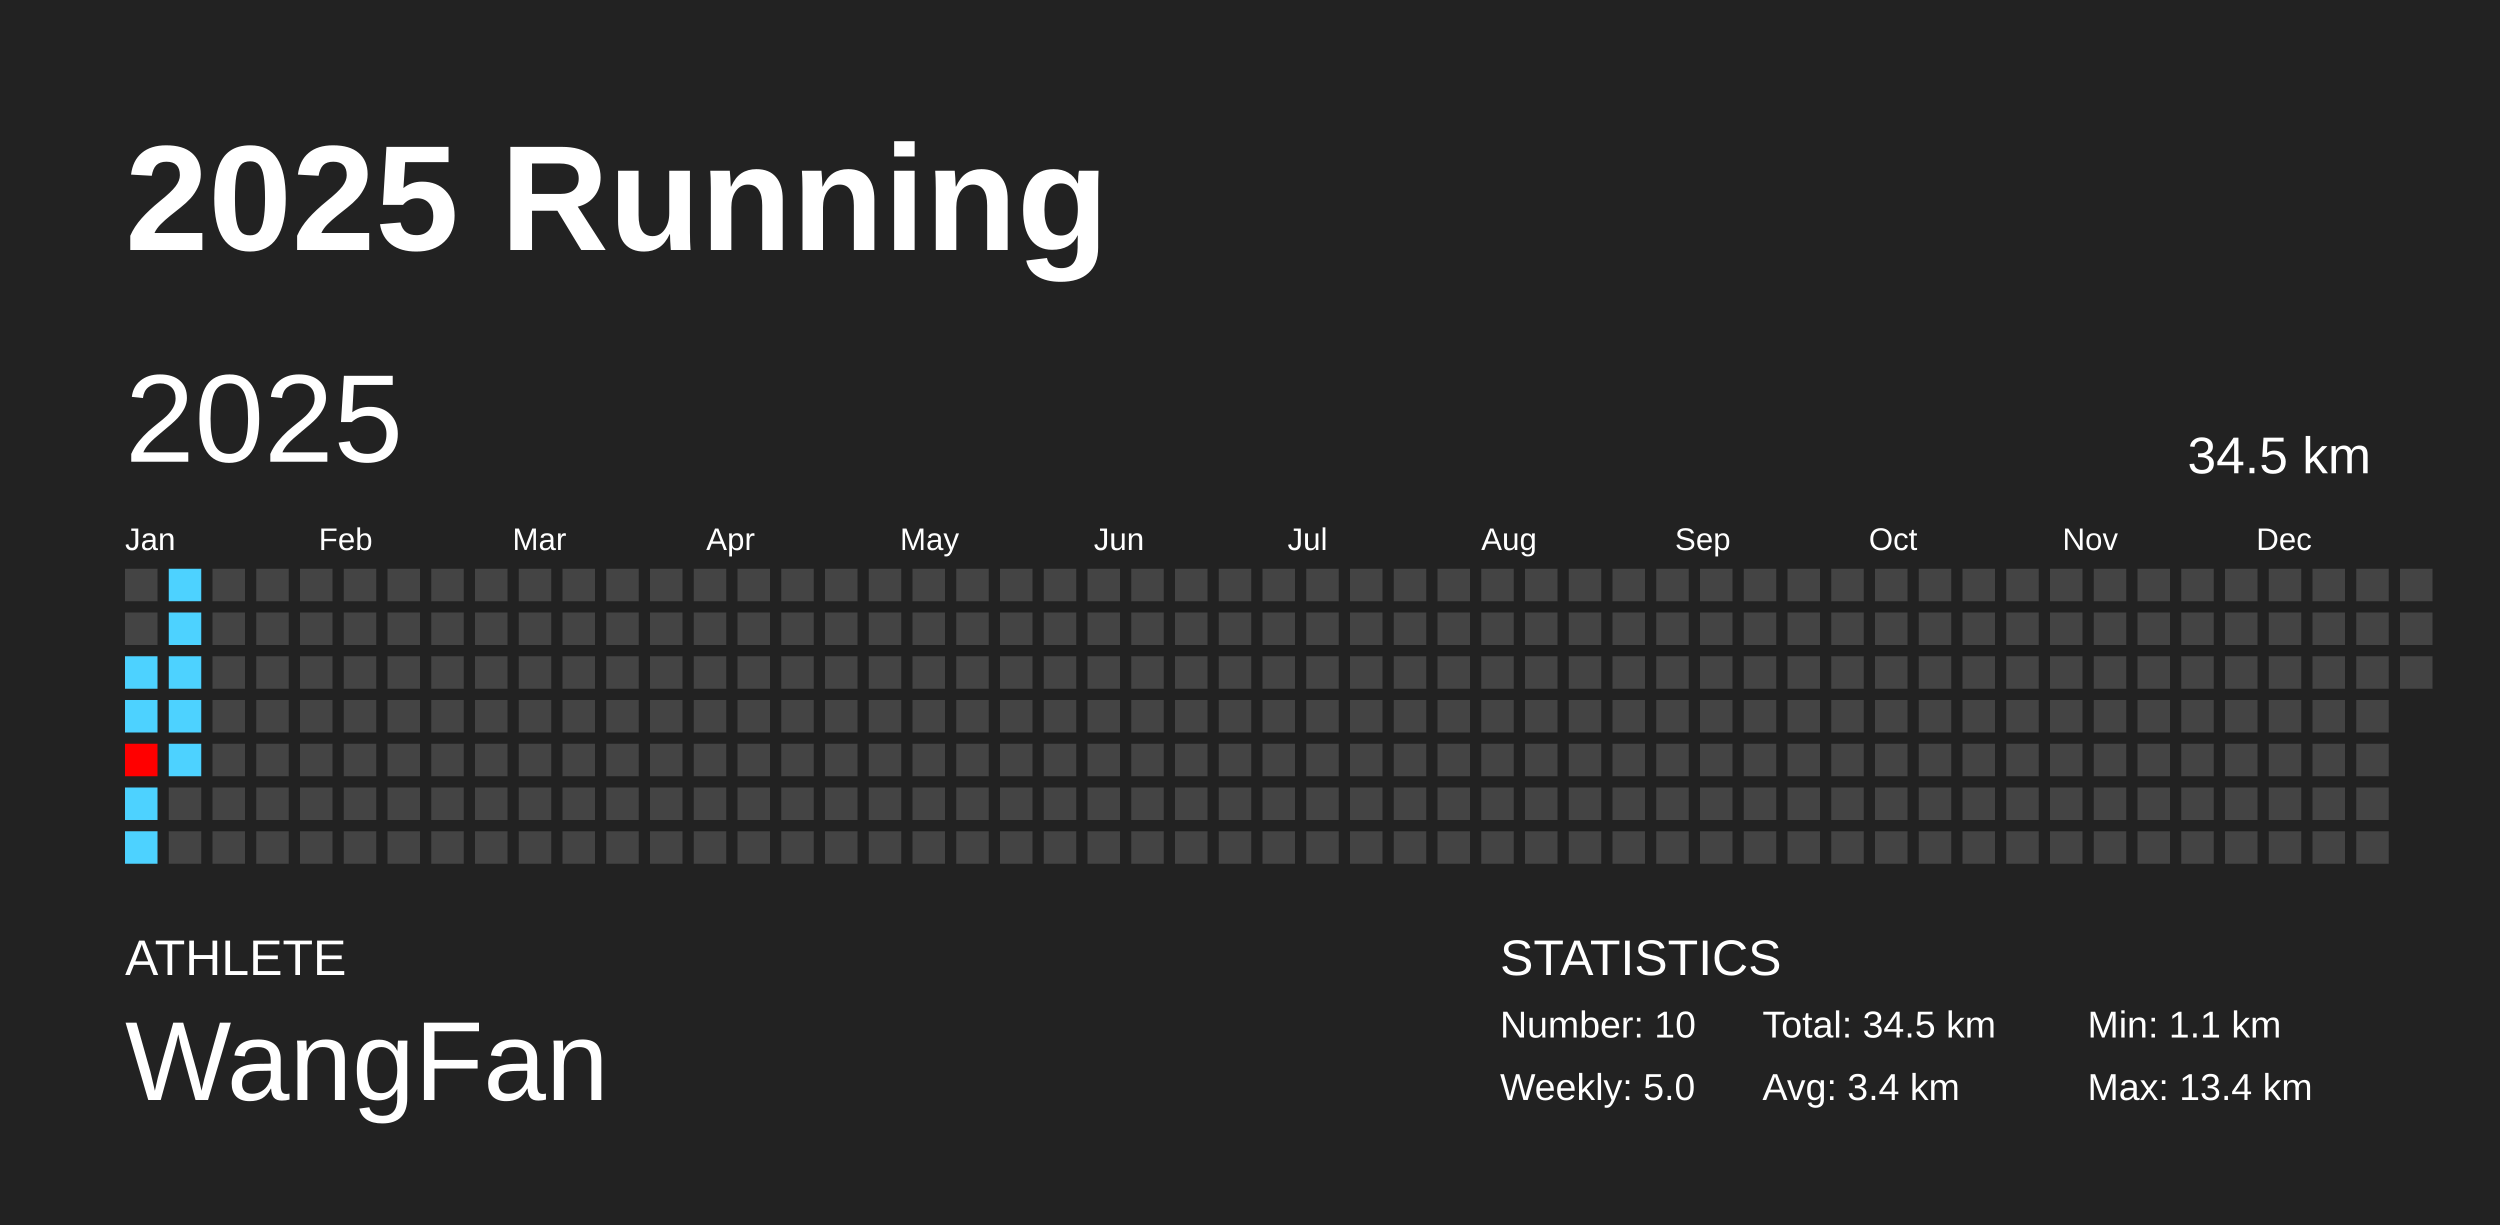
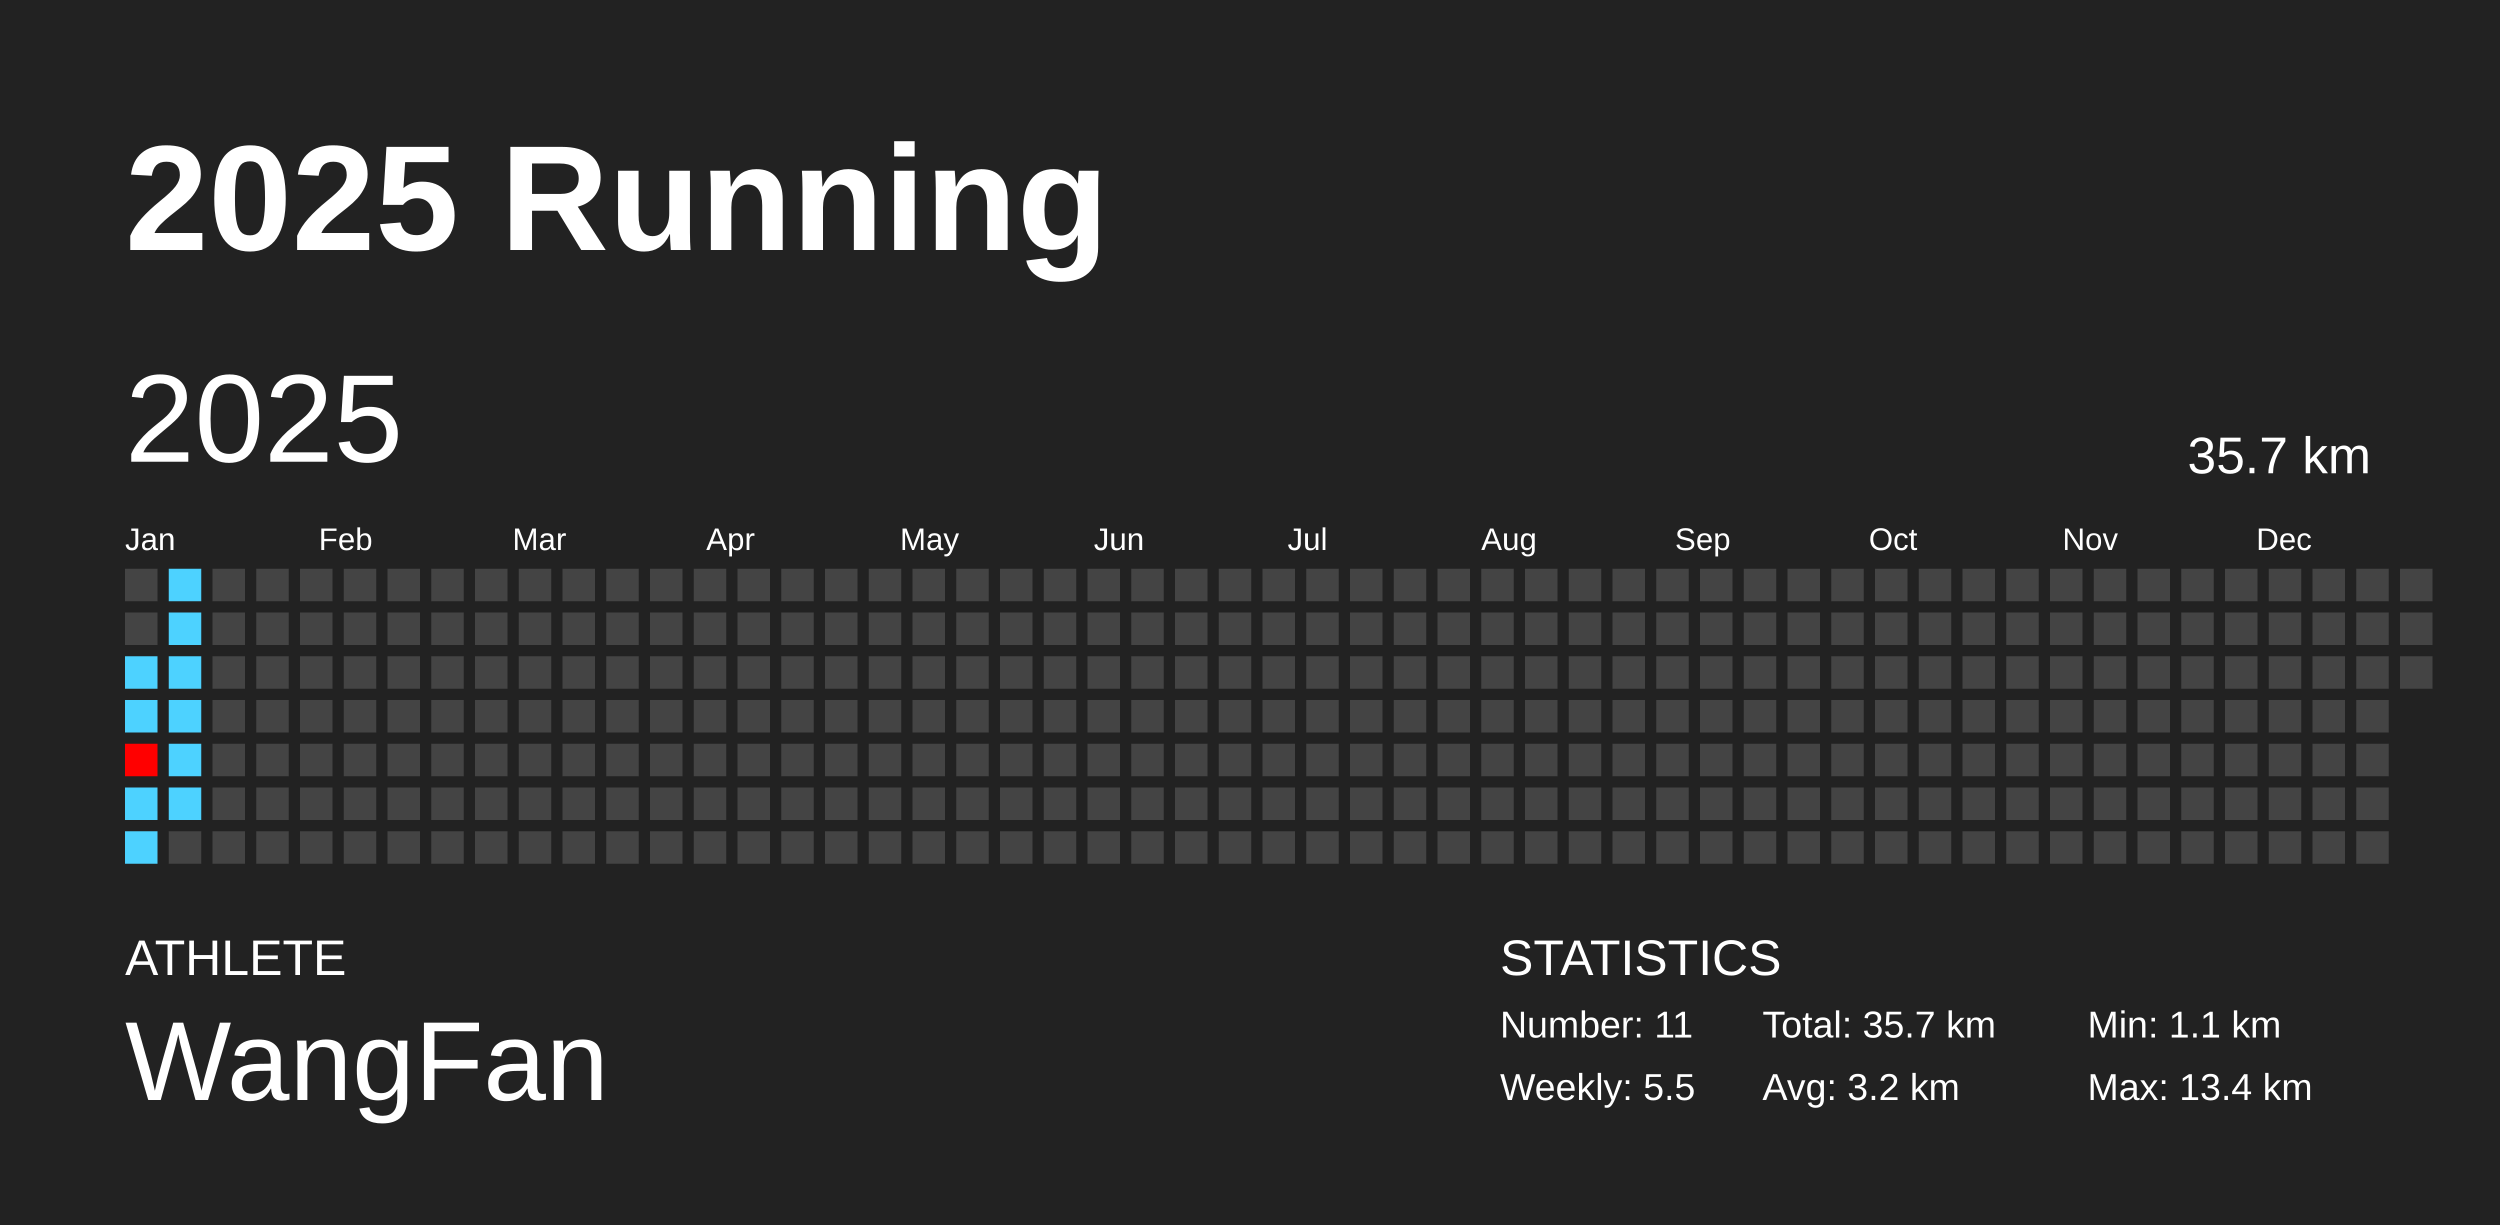
<svg xmlns="http://www.w3.org/2000/svg" baseProfile="full" height="98mm" version="1.1" viewBox="0,0,200,98" width="200mm">
  <defs />
  <rect fill="#222222" height="98" width="200" x="0" y="0" />
  <text fill="#FFFFFF" style="font-size:12px; font-family:Arial; font-weight:bold;" x="10" y="20">2025 Running</text>
  <text fill="#FFFFFF" style="font-size:4px; font-family:Arial" x="10" y="78">ATHLETE</text>
  <text fill="#FFFFFF" style="font-size:9px; font-family:Arial" x="10" y="88">WangFan</text>
  <text fill="#FFFFFF" style="font-size:4px; font-family:Arial" x="120" y="78">STATISTICS</text>
-   <text fill="#FFFFFF" style="font-size:3px; font-family:Arial" x="120" y="83">Number: 10</text>
-   <text fill="#FFFFFF" style="font-size:3px; font-family:Arial" x="120" y="88">Weekly: 5.0</text>
-   <text fill="#FFFFFF" style="font-size:3px; font-family:Arial" x="141" y="83">Total: 34.5 km</text>
-   <text fill="#FFFFFF" style="font-size:3px; font-family:Arial" x="141" y="88">Avg: 3.4 km</text>
+   <text fill="#FFFFFF" style="font-size:3px; font-family:Arial" x="120" y="83">Number: 11</text>
+   <text fill="#FFFFFF" style="font-size:3px; font-family:Arial" x="120" y="88">Weekly: 5.5</text>
+   <text fill="#FFFFFF" style="font-size:3px; font-family:Arial" x="141" y="83">Total: 35.7 km</text>
+   <text fill="#FFFFFF" style="font-size:3px; font-family:Arial" x="141" y="88">Avg: 3.2 km</text>
  <text fill="#FFFFFF" style="font-size:3px; font-family:Arial" x="167" y="83">Min: 1.1 km</text>
  <text fill="#FFFFFF" style="font-size:3px; font-family:Arial" x="167" y="88">Max: 13.4 km</text>
  <text dominant-baseline="hanging" fill="#FFFFFF" style="font-size:10.0px; font-family:Arial;" x="10" y="30">2025</text>
-   <text dominant-baseline="hanging" fill="#FFFFFF" style="font-size:4.125px; font-family:Arial;" x="175" y="35">34.5 km</text>
+   <text dominant-baseline="hanging" fill="#FFFFFF" style="font-size:4.125px; font-family:Arial;" x="175" y="35">35.7 km</text>
  <text fill="#FFFFFF" style="font-size:2.5px; font-family:Arial" x="10.0" y="44">Jan</text>
  <text fill="#FFFFFF" style="font-size:2.5px; font-family:Arial" x="25.5" y="44">Feb</text>
  <text fill="#FFFFFF" style="font-size:2.5px; font-family:Arial" x="41.0" y="44">Mar</text>
  <text fill="#FFFFFF" style="font-size:2.5px; font-family:Arial" x="56.5" y="44">Apr</text>
  <text fill="#FFFFFF" style="font-size:2.5px; font-family:Arial" x="72.0" y="44">May</text>
  <text fill="#FFFFFF" style="font-size:2.5px; font-family:Arial" x="87.5" y="44">Jun</text>
  <text fill="#FFFFFF" style="font-size:2.5px; font-family:Arial" x="103.0" y="44">Jul</text>
  <text fill="#FFFFFF" style="font-size:2.5px; font-family:Arial" x="118.5" y="44">Aug</text>
  <text fill="#FFFFFF" style="font-size:2.5px; font-family:Arial" x="134.0" y="44">Sep</text>
  <text fill="#FFFFFF" style="font-size:2.5px; font-family:Arial" x="149.5" y="44">Oct</text>
  <text fill="#FFFFFF" style="font-size:2.5px; font-family:Arial" x="165.0" y="44">Nov</text>
  <text fill="#FFFFFF" style="font-size:2.5px; font-family:Arial" x="180.5" y="44">Dec</text>
  <rect fill="#444444" height="2.6" width="2.6" x="10.0" y="45.5" />
  <rect fill="#444444" height="2.6" width="2.6" x="10.0" y="49.0" />
  <rect fill="#4dd2ff" height="2.6" width="2.6" x="10.0" y="52.5" />
  <rect fill="#4dd2ff" height="2.6" width="2.6" x="10.0" y="56.0" />
  <rect fill="#ff0000" height="2.6" width="2.6" x="10.0" y="59.5" />
  <rect fill="#4dd2ff" height="2.6" width="2.6" x="10.0" y="63.0" />
  <rect fill="#4dd2ff" height="2.6" width="2.6" x="10.0" y="66.5" />
  <rect fill="#4dd2ff" height="2.6" width="2.6" x="13.5" y="45.5" />
  <rect fill="#4dd2ff" height="2.6" width="2.6" x="13.5" y="49.0" />
  <rect fill="#4dd2ff" height="2.6" width="2.6" x="13.5" y="52.5" />
  <rect fill="#4dd2ff" height="2.6" width="2.6" x="13.5" y="56.0" />
  <rect fill="#4dd2ff" height="2.6" width="2.6" x="13.5" y="59.5" />
-   <rect fill="#444444" height="2.6" width="2.6" x="13.5" y="63.0" />
+   <rect fill="#4dd2ff" height="2.6" width="2.6" x="13.5" y="63.0" />
  <rect fill="#444444" height="2.6" width="2.6" x="13.5" y="66.5" />
  <rect fill="#444444" height="2.6" width="2.6" x="17.0" y="45.5" />
  <rect fill="#444444" height="2.6" width="2.6" x="17.0" y="49.0" />
  <rect fill="#444444" height="2.6" width="2.6" x="17.0" y="52.5" />
  <rect fill="#444444" height="2.6" width="2.6" x="17.0" y="56.0" />
  <rect fill="#444444" height="2.6" width="2.6" x="17.0" y="59.5" />
  <rect fill="#444444" height="2.6" width="2.6" x="17.0" y="63.0" />
  <rect fill="#444444" height="2.6" width="2.6" x="17.0" y="66.5" />
  <rect fill="#444444" height="2.6" width="2.6" x="20.5" y="45.5" />
  <rect fill="#444444" height="2.6" width="2.6" x="20.5" y="49.0" />
  <rect fill="#444444" height="2.6" width="2.6" x="20.5" y="52.5" />
  <rect fill="#444444" height="2.6" width="2.6" x="20.5" y="56.0" />
  <rect fill="#444444" height="2.6" width="2.6" x="20.5" y="59.5" />
  <rect fill="#444444" height="2.6" width="2.6" x="20.5" y="63.0" />
  <rect fill="#444444" height="2.6" width="2.6" x="20.5" y="66.5" />
  <rect fill="#444444" height="2.6" width="2.6" x="24.0" y="45.5" />
  <rect fill="#444444" height="2.6" width="2.6" x="24.0" y="49.0" />
  <rect fill="#444444" height="2.6" width="2.6" x="24.0" y="52.5" />
  <rect fill="#444444" height="2.6" width="2.6" x="24.0" y="56.0" />
  <rect fill="#444444" height="2.6" width="2.6" x="24.0" y="59.5" />
  <rect fill="#444444" height="2.6" width="2.6" x="24.0" y="63.0" />
  <rect fill="#444444" height="2.6" width="2.6" x="24.0" y="66.5" />
  <rect fill="#444444" height="2.6" width="2.6" x="27.5" y="45.5" />
  <rect fill="#444444" height="2.6" width="2.6" x="27.5" y="49.0" />
  <rect fill="#444444" height="2.6" width="2.6" x="27.5" y="52.5" />
  <rect fill="#444444" height="2.6" width="2.6" x="27.5" y="56.0" />
  <rect fill="#444444" height="2.6" width="2.6" x="27.5" y="59.5" />
  <rect fill="#444444" height="2.6" width="2.6" x="27.5" y="63.0" />
  <rect fill="#444444" height="2.6" width="2.6" x="27.5" y="66.5" />
  <rect fill="#444444" height="2.6" width="2.6" x="31.0" y="45.5" />
  <rect fill="#444444" height="2.6" width="2.6" x="31.0" y="49.0" />
  <rect fill="#444444" height="2.6" width="2.6" x="31.0" y="52.5" />
  <rect fill="#444444" height="2.6" width="2.6" x="31.0" y="56.0" />
  <rect fill="#444444" height="2.6" width="2.6" x="31.0" y="59.5" />
  <rect fill="#444444" height="2.6" width="2.6" x="31.0" y="63.0" />
  <rect fill="#444444" height="2.6" width="2.6" x="31.0" y="66.5" />
  <rect fill="#444444" height="2.6" width="2.6" x="34.5" y="45.5" />
  <rect fill="#444444" height="2.6" width="2.6" x="34.5" y="49.0" />
  <rect fill="#444444" height="2.6" width="2.6" x="34.5" y="52.5" />
  <rect fill="#444444" height="2.6" width="2.6" x="34.5" y="56.0" />
  <rect fill="#444444" height="2.6" width="2.6" x="34.5" y="59.5" />
  <rect fill="#444444" height="2.6" width="2.6" x="34.5" y="63.0" />
  <rect fill="#444444" height="2.6" width="2.6" x="34.5" y="66.5" />
  <rect fill="#444444" height="2.6" width="2.6" x="38.0" y="45.5" />
  <rect fill="#444444" height="2.6" width="2.6" x="38.0" y="49.0" />
  <rect fill="#444444" height="2.6" width="2.6" x="38.0" y="52.5" />
  <rect fill="#444444" height="2.6" width="2.6" x="38.0" y="56.0" />
  <rect fill="#444444" height="2.6" width="2.6" x="38.0" y="59.5" />
  <rect fill="#444444" height="2.6" width="2.6" x="38.0" y="63.0" />
  <rect fill="#444444" height="2.6" width="2.6" x="38.0" y="66.5" />
  <rect fill="#444444" height="2.6" width="2.6" x="41.5" y="45.5" />
  <rect fill="#444444" height="2.6" width="2.6" x="41.5" y="49.0" />
  <rect fill="#444444" height="2.6" width="2.6" x="41.5" y="52.5" />
  <rect fill="#444444" height="2.6" width="2.6" x="41.5" y="56.0" />
  <rect fill="#444444" height="2.6" width="2.6" x="41.5" y="59.5" />
  <rect fill="#444444" height="2.6" width="2.6" x="41.5" y="63.0" />
  <rect fill="#444444" height="2.6" width="2.6" x="41.5" y="66.5" />
  <rect fill="#444444" height="2.6" width="2.6" x="45.0" y="45.5" />
  <rect fill="#444444" height="2.6" width="2.6" x="45.0" y="49.0" />
  <rect fill="#444444" height="2.6" width="2.6" x="45.0" y="52.5" />
  <rect fill="#444444" height="2.6" width="2.6" x="45.0" y="56.0" />
  <rect fill="#444444" height="2.6" width="2.6" x="45.0" y="59.5" />
  <rect fill="#444444" height="2.6" width="2.6" x="45.0" y="63.0" />
  <rect fill="#444444" height="2.6" width="2.6" x="45.0" y="66.5" />
  <rect fill="#444444" height="2.6" width="2.6" x="48.5" y="45.5" />
  <rect fill="#444444" height="2.6" width="2.6" x="48.5" y="49.0" />
  <rect fill="#444444" height="2.6" width="2.6" x="48.5" y="52.5" />
  <rect fill="#444444" height="2.6" width="2.6" x="48.5" y="56.0" />
  <rect fill="#444444" height="2.6" width="2.6" x="48.5" y="59.5" />
  <rect fill="#444444" height="2.6" width="2.6" x="48.5" y="63.0" />
  <rect fill="#444444" height="2.6" width="2.6" x="48.5" y="66.5" />
  <rect fill="#444444" height="2.6" width="2.6" x="52.0" y="45.5" />
  <rect fill="#444444" height="2.6" width="2.6" x="52.0" y="49.0" />
  <rect fill="#444444" height="2.6" width="2.6" x="52.0" y="52.5" />
  <rect fill="#444444" height="2.6" width="2.6" x="52.0" y="56.0" />
  <rect fill="#444444" height="2.6" width="2.6" x="52.0" y="59.5" />
  <rect fill="#444444" height="2.6" width="2.6" x="52.0" y="63.0" />
  <rect fill="#444444" height="2.6" width="2.6" x="52.0" y="66.5" />
  <rect fill="#444444" height="2.6" width="2.6" x="55.5" y="45.5" />
  <rect fill="#444444" height="2.6" width="2.6" x="55.5" y="49.0" />
  <rect fill="#444444" height="2.6" width="2.6" x="55.5" y="52.5" />
  <rect fill="#444444" height="2.6" width="2.6" x="55.5" y="56.0" />
  <rect fill="#444444" height="2.6" width="2.6" x="55.5" y="59.5" />
  <rect fill="#444444" height="2.6" width="2.6" x="55.5" y="63.0" />
  <rect fill="#444444" height="2.6" width="2.6" x="55.5" y="66.5" />
  <rect fill="#444444" height="2.6" width="2.6" x="59.0" y="45.5" />
  <rect fill="#444444" height="2.6" width="2.6" x="59.0" y="49.0" />
  <rect fill="#444444" height="2.6" width="2.6" x="59.0" y="52.5" />
  <rect fill="#444444" height="2.6" width="2.6" x="59.0" y="56.0" />
  <rect fill="#444444" height="2.6" width="2.6" x="59.0" y="59.5" />
  <rect fill="#444444" height="2.6" width="2.6" x="59.0" y="63.0" />
  <rect fill="#444444" height="2.6" width="2.6" x="59.0" y="66.5" />
  <rect fill="#444444" height="2.6" width="2.6" x="62.5" y="45.5" />
  <rect fill="#444444" height="2.6" width="2.6" x="62.5" y="49.0" />
  <rect fill="#444444" height="2.6" width="2.6" x="62.5" y="52.5" />
  <rect fill="#444444" height="2.6" width="2.6" x="62.5" y="56.0" />
  <rect fill="#444444" height="2.6" width="2.6" x="62.5" y="59.5" />
  <rect fill="#444444" height="2.6" width="2.6" x="62.5" y="63.0" />
  <rect fill="#444444" height="2.6" width="2.6" x="62.5" y="66.5" />
  <rect fill="#444444" height="2.6" width="2.6" x="66.0" y="45.5" />
  <rect fill="#444444" height="2.6" width="2.6" x="66.0" y="49.0" />
  <rect fill="#444444" height="2.6" width="2.6" x="66.0" y="52.5" />
  <rect fill="#444444" height="2.6" width="2.6" x="66.0" y="56.0" />
  <rect fill="#444444" height="2.6" width="2.6" x="66.0" y="59.5" />
  <rect fill="#444444" height="2.6" width="2.6" x="66.0" y="63.0" />
  <rect fill="#444444" height="2.6" width="2.6" x="66.0" y="66.5" />
  <rect fill="#444444" height="2.6" width="2.6" x="69.5" y="45.5" />
  <rect fill="#444444" height="2.6" width="2.6" x="69.5" y="49.0" />
  <rect fill="#444444" height="2.6" width="2.6" x="69.5" y="52.5" />
  <rect fill="#444444" height="2.6" width="2.6" x="69.5" y="56.0" />
  <rect fill="#444444" height="2.6" width="2.6" x="69.5" y="59.5" />
  <rect fill="#444444" height="2.6" width="2.6" x="69.5" y="63.0" />
  <rect fill="#444444" height="2.6" width="2.6" x="69.5" y="66.5" />
  <rect fill="#444444" height="2.6" width="2.6" x="73.0" y="45.5" />
  <rect fill="#444444" height="2.6" width="2.6" x="73.0" y="49.0" />
  <rect fill="#444444" height="2.6" width="2.6" x="73.0" y="52.5" />
  <rect fill="#444444" height="2.6" width="2.6" x="73.0" y="56.0" />
  <rect fill="#444444" height="2.6" width="2.6" x="73.0" y="59.5" />
  <rect fill="#444444" height="2.6" width="2.6" x="73.0" y="63.0" />
  <rect fill="#444444" height="2.6" width="2.6" x="73.0" y="66.5" />
  <rect fill="#444444" height="2.6" width="2.6" x="76.5" y="45.5" />
  <rect fill="#444444" height="2.6" width="2.6" x="76.5" y="49.0" />
  <rect fill="#444444" height="2.6" width="2.6" x="76.5" y="52.5" />
  <rect fill="#444444" height="2.6" width="2.6" x="76.5" y="56.0" />
  <rect fill="#444444" height="2.6" width="2.6" x="76.5" y="59.5" />
  <rect fill="#444444" height="2.6" width="2.6" x="76.5" y="63.0" />
  <rect fill="#444444" height="2.6" width="2.6" x="76.5" y="66.5" />
  <rect fill="#444444" height="2.6" width="2.6" x="80.0" y="45.5" />
  <rect fill="#444444" height="2.6" width="2.6" x="80.0" y="49.0" />
  <rect fill="#444444" height="2.6" width="2.6" x="80.0" y="52.5" />
  <rect fill="#444444" height="2.6" width="2.6" x="80.0" y="56.0" />
  <rect fill="#444444" height="2.6" width="2.6" x="80.0" y="59.5" />
  <rect fill="#444444" height="2.6" width="2.6" x="80.0" y="63.0" />
  <rect fill="#444444" height="2.6" width="2.6" x="80.0" y="66.5" />
  <rect fill="#444444" height="2.6" width="2.6" x="83.5" y="45.5" />
  <rect fill="#444444" height="2.6" width="2.6" x="83.5" y="49.0" />
  <rect fill="#444444" height="2.6" width="2.6" x="83.5" y="52.5" />
  <rect fill="#444444" height="2.6" width="2.6" x="83.5" y="56.0" />
  <rect fill="#444444" height="2.6" width="2.6" x="83.5" y="59.5" />
  <rect fill="#444444" height="2.6" width="2.6" x="83.5" y="63.0" />
  <rect fill="#444444" height="2.6" width="2.6" x="83.5" y="66.5" />
  <rect fill="#444444" height="2.6" width="2.6" x="87.0" y="45.5" />
  <rect fill="#444444" height="2.6" width="2.6" x="87.0" y="49.0" />
  <rect fill="#444444" height="2.6" width="2.6" x="87.0" y="52.5" />
  <rect fill="#444444" height="2.6" width="2.6" x="87.0" y="56.0" />
  <rect fill="#444444" height="2.6" width="2.6" x="87.0" y="59.5" />
  <rect fill="#444444" height="2.6" width="2.6" x="87.0" y="63.0" />
  <rect fill="#444444" height="2.6" width="2.6" x="87.0" y="66.5" />
  <rect fill="#444444" height="2.6" width="2.6" x="90.5" y="45.5" />
  <rect fill="#444444" height="2.6" width="2.6" x="90.5" y="49.0" />
  <rect fill="#444444" height="2.6" width="2.6" x="90.5" y="52.5" />
  <rect fill="#444444" height="2.6" width="2.6" x="90.5" y="56.0" />
  <rect fill="#444444" height="2.6" width="2.6" x="90.5" y="59.5" />
  <rect fill="#444444" height="2.6" width="2.6" x="90.5" y="63.0" />
  <rect fill="#444444" height="2.6" width="2.6" x="90.5" y="66.5" />
  <rect fill="#444444" height="2.6" width="2.6" x="94.0" y="45.5" />
  <rect fill="#444444" height="2.6" width="2.6" x="94.0" y="49.0" />
  <rect fill="#444444" height="2.6" width="2.6" x="94.0" y="52.5" />
  <rect fill="#444444" height="2.6" width="2.6" x="94.0" y="56.0" />
  <rect fill="#444444" height="2.6" width="2.6" x="94.0" y="59.5" />
  <rect fill="#444444" height="2.6" width="2.6" x="94.0" y="63.0" />
  <rect fill="#444444" height="2.6" width="2.6" x="94.0" y="66.5" />
  <rect fill="#444444" height="2.6" width="2.6" x="97.5" y="45.5" />
  <rect fill="#444444" height="2.6" width="2.6" x="97.5" y="49.0" />
  <rect fill="#444444" height="2.6" width="2.6" x="97.5" y="52.5" />
  <rect fill="#444444" height="2.6" width="2.6" x="97.5" y="56.0" />
  <rect fill="#444444" height="2.6" width="2.6" x="97.5" y="59.5" />
  <rect fill="#444444" height="2.6" width="2.6" x="97.5" y="63.0" />
  <rect fill="#444444" height="2.6" width="2.6" x="97.5" y="66.5" />
  <rect fill="#444444" height="2.6" width="2.6" x="101.0" y="45.5" />
  <rect fill="#444444" height="2.6" width="2.6" x="101.0" y="49.0" />
  <rect fill="#444444" height="2.6" width="2.6" x="101.0" y="52.5" />
  <rect fill="#444444" height="2.6" width="2.6" x="101.0" y="56.0" />
  <rect fill="#444444" height="2.6" width="2.6" x="101.0" y="59.5" />
  <rect fill="#444444" height="2.6" width="2.6" x="101.0" y="63.0" />
  <rect fill="#444444" height="2.6" width="2.6" x="101.0" y="66.5" />
  <rect fill="#444444" height="2.6" width="2.6" x="104.5" y="45.5" />
  <rect fill="#444444" height="2.6" width="2.6" x="104.5" y="49.0" />
  <rect fill="#444444" height="2.6" width="2.6" x="104.5" y="52.5" />
  <rect fill="#444444" height="2.6" width="2.6" x="104.5" y="56.0" />
  <rect fill="#444444" height="2.6" width="2.6" x="104.5" y="59.5" />
  <rect fill="#444444" height="2.6" width="2.6" x="104.5" y="63.0" />
  <rect fill="#444444" height="2.6" width="2.6" x="104.5" y="66.5" />
  <rect fill="#444444" height="2.6" width="2.6" x="108.0" y="45.5" />
  <rect fill="#444444" height="2.6" width="2.6" x="108.0" y="49.0" />
  <rect fill="#444444" height="2.6" width="2.6" x="108.0" y="52.5" />
  <rect fill="#444444" height="2.6" width="2.6" x="108.0" y="56.0" />
  <rect fill="#444444" height="2.6" width="2.6" x="108.0" y="59.5" />
  <rect fill="#444444" height="2.6" width="2.6" x="108.0" y="63.0" />
  <rect fill="#444444" height="2.6" width="2.6" x="108.0" y="66.5" />
  <rect fill="#444444" height="2.6" width="2.6" x="111.5" y="45.5" />
  <rect fill="#444444" height="2.6" width="2.6" x="111.5" y="49.0" />
  <rect fill="#444444" height="2.6" width="2.6" x="111.5" y="52.5" />
  <rect fill="#444444" height="2.6" width="2.6" x="111.5" y="56.0" />
  <rect fill="#444444" height="2.6" width="2.6" x="111.5" y="59.5" />
  <rect fill="#444444" height="2.6" width="2.6" x="111.5" y="63.0" />
  <rect fill="#444444" height="2.6" width="2.6" x="111.5" y="66.5" />
  <rect fill="#444444" height="2.6" width="2.6" x="115.0" y="45.5" />
  <rect fill="#444444" height="2.6" width="2.6" x="115.0" y="49.0" />
  <rect fill="#444444" height="2.6" width="2.6" x="115.0" y="52.5" />
  <rect fill="#444444" height="2.6" width="2.6" x="115.0" y="56.0" />
  <rect fill="#444444" height="2.6" width="2.6" x="115.0" y="59.5" />
  <rect fill="#444444" height="2.6" width="2.6" x="115.0" y="63.0" />
  <rect fill="#444444" height="2.6" width="2.6" x="115.0" y="66.5" />
  <rect fill="#444444" height="2.6" width="2.6" x="118.5" y="45.5" />
  <rect fill="#444444" height="2.6" width="2.6" x="118.5" y="49.0" />
  <rect fill="#444444" height="2.6" width="2.6" x="118.5" y="52.5" />
  <rect fill="#444444" height="2.6" width="2.6" x="118.5" y="56.0" />
  <rect fill="#444444" height="2.6" width="2.6" x="118.5" y="59.5" />
  <rect fill="#444444" height="2.6" width="2.6" x="118.5" y="63.0" />
  <rect fill="#444444" height="2.6" width="2.6" x="118.5" y="66.5" />
  <rect fill="#444444" height="2.6" width="2.6" x="122.0" y="45.5" />
  <rect fill="#444444" height="2.6" width="2.6" x="122.0" y="49.0" />
  <rect fill="#444444" height="2.6" width="2.6" x="122.0" y="52.5" />
  <rect fill="#444444" height="2.6" width="2.6" x="122.0" y="56.0" />
  <rect fill="#444444" height="2.6" width="2.6" x="122.0" y="59.5" />
  <rect fill="#444444" height="2.6" width="2.6" x="122.0" y="63.0" />
  <rect fill="#444444" height="2.6" width="2.6" x="122.0" y="66.5" />
  <rect fill="#444444" height="2.6" width="2.6" x="125.5" y="45.5" />
  <rect fill="#444444" height="2.6" width="2.6" x="125.5" y="49.0" />
  <rect fill="#444444" height="2.6" width="2.6" x="125.5" y="52.5" />
  <rect fill="#444444" height="2.6" width="2.6" x="125.5" y="56.0" />
  <rect fill="#444444" height="2.6" width="2.6" x="125.5" y="59.5" />
  <rect fill="#444444" height="2.6" width="2.6" x="125.5" y="63.0" />
  <rect fill="#444444" height="2.6" width="2.6" x="125.5" y="66.5" />
  <rect fill="#444444" height="2.6" width="2.6" x="129.0" y="45.5" />
  <rect fill="#444444" height="2.6" width="2.6" x="129.0" y="49.0" />
  <rect fill="#444444" height="2.6" width="2.6" x="129.0" y="52.5" />
  <rect fill="#444444" height="2.6" width="2.6" x="129.0" y="56.0" />
  <rect fill="#444444" height="2.6" width="2.6" x="129.0" y="59.5" />
  <rect fill="#444444" height="2.6" width="2.6" x="129.0" y="63.0" />
  <rect fill="#444444" height="2.6" width="2.6" x="129.0" y="66.5" />
  <rect fill="#444444" height="2.6" width="2.6" x="132.5" y="45.5" />
  <rect fill="#444444" height="2.6" width="2.6" x="132.5" y="49.0" />
  <rect fill="#444444" height="2.6" width="2.6" x="132.5" y="52.5" />
  <rect fill="#444444" height="2.6" width="2.6" x="132.5" y="56.0" />
  <rect fill="#444444" height="2.6" width="2.6" x="132.5" y="59.5" />
  <rect fill="#444444" height="2.6" width="2.6" x="132.5" y="63.0" />
  <rect fill="#444444" height="2.6" width="2.6" x="132.5" y="66.5" />
  <rect fill="#444444" height="2.6" width="2.6" x="136.0" y="45.5" />
  <rect fill="#444444" height="2.6" width="2.6" x="136.0" y="49.0" />
  <rect fill="#444444" height="2.6" width="2.6" x="136.0" y="52.5" />
  <rect fill="#444444" height="2.6" width="2.6" x="136.0" y="56.0" />
  <rect fill="#444444" height="2.6" width="2.6" x="136.0" y="59.5" />
  <rect fill="#444444" height="2.6" width="2.6" x="136.0" y="63.0" />
  <rect fill="#444444" height="2.6" width="2.6" x="136.0" y="66.5" />
  <rect fill="#444444" height="2.6" width="2.6" x="139.5" y="45.5" />
  <rect fill="#444444" height="2.6" width="2.6" x="139.5" y="49.0" />
  <rect fill="#444444" height="2.6" width="2.6" x="139.5" y="52.5" />
  <rect fill="#444444" height="2.6" width="2.6" x="139.5" y="56.0" />
  <rect fill="#444444" height="2.6" width="2.6" x="139.5" y="59.5" />
  <rect fill="#444444" height="2.6" width="2.6" x="139.5" y="63.0" />
  <rect fill="#444444" height="2.6" width="2.6" x="139.5" y="66.5" />
  <rect fill="#444444" height="2.6" width="2.6" x="143.0" y="45.5" />
  <rect fill="#444444" height="2.6" width="2.6" x="143.0" y="49.0" />
  <rect fill="#444444" height="2.6" width="2.6" x="143.0" y="52.5" />
  <rect fill="#444444" height="2.6" width="2.6" x="143.0" y="56.0" />
  <rect fill="#444444" height="2.6" width="2.6" x="143.0" y="59.5" />
  <rect fill="#444444" height="2.6" width="2.6" x="143.0" y="63.0" />
  <rect fill="#444444" height="2.6" width="2.6" x="143.0" y="66.5" />
  <rect fill="#444444" height="2.6" width="2.6" x="146.5" y="45.5" />
  <rect fill="#444444" height="2.6" width="2.6" x="146.5" y="49.0" />
  <rect fill="#444444" height="2.6" width="2.6" x="146.5" y="52.5" />
  <rect fill="#444444" height="2.6" width="2.6" x="146.5" y="56.0" />
  <rect fill="#444444" height="2.6" width="2.6" x="146.5" y="59.5" />
  <rect fill="#444444" height="2.6" width="2.6" x="146.5" y="63.0" />
  <rect fill="#444444" height="2.6" width="2.6" x="146.5" y="66.5" />
  <rect fill="#444444" height="2.6" width="2.6" x="150.0" y="45.5" />
  <rect fill="#444444" height="2.6" width="2.6" x="150.0" y="49.0" />
  <rect fill="#444444" height="2.6" width="2.6" x="150.0" y="52.5" />
  <rect fill="#444444" height="2.6" width="2.6" x="150.0" y="56.0" />
  <rect fill="#444444" height="2.6" width="2.6" x="150.0" y="59.5" />
  <rect fill="#444444" height="2.6" width="2.6" x="150.0" y="63.0" />
  <rect fill="#444444" height="2.6" width="2.6" x="150.0" y="66.5" />
  <rect fill="#444444" height="2.6" width="2.6" x="153.5" y="45.5" />
  <rect fill="#444444" height="2.6" width="2.6" x="153.5" y="49.0" />
  <rect fill="#444444" height="2.6" width="2.6" x="153.5" y="52.5" />
  <rect fill="#444444" height="2.6" width="2.6" x="153.5" y="56.0" />
  <rect fill="#444444" height="2.6" width="2.6" x="153.5" y="59.5" />
  <rect fill="#444444" height="2.6" width="2.6" x="153.5" y="63.0" />
  <rect fill="#444444" height="2.6" width="2.6" x="153.5" y="66.5" />
  <rect fill="#444444" height="2.6" width="2.6" x="157.0" y="45.5" />
  <rect fill="#444444" height="2.6" width="2.6" x="157.0" y="49.0" />
  <rect fill="#444444" height="2.6" width="2.6" x="157.0" y="52.5" />
  <rect fill="#444444" height="2.6" width="2.6" x="157.0" y="56.0" />
  <rect fill="#444444" height="2.6" width="2.6" x="157.0" y="59.5" />
  <rect fill="#444444" height="2.6" width="2.6" x="157.0" y="63.0" />
  <rect fill="#444444" height="2.6" width="2.6" x="157.0" y="66.5" />
  <rect fill="#444444" height="2.6" width="2.6" x="160.5" y="45.5" />
  <rect fill="#444444" height="2.6" width="2.6" x="160.5" y="49.0" />
  <rect fill="#444444" height="2.6" width="2.6" x="160.5" y="52.5" />
  <rect fill="#444444" height="2.6" width="2.6" x="160.5" y="56.0" />
  <rect fill="#444444" height="2.6" width="2.6" x="160.5" y="59.5" />
  <rect fill="#444444" height="2.6" width="2.6" x="160.5" y="63.0" />
  <rect fill="#444444" height="2.6" width="2.6" x="160.5" y="66.5" />
  <rect fill="#444444" height="2.6" width="2.6" x="164.0" y="45.5" />
  <rect fill="#444444" height="2.6" width="2.6" x="164.0" y="49.0" />
  <rect fill="#444444" height="2.6" width="2.6" x="164.0" y="52.5" />
  <rect fill="#444444" height="2.6" width="2.6" x="164.0" y="56.0" />
  <rect fill="#444444" height="2.6" width="2.6" x="164.0" y="59.5" />
  <rect fill="#444444" height="2.6" width="2.6" x="164.0" y="63.0" />
  <rect fill="#444444" height="2.6" width="2.6" x="164.0" y="66.5" />
  <rect fill="#444444" height="2.6" width="2.6" x="167.5" y="45.5" />
  <rect fill="#444444" height="2.6" width="2.6" x="167.5" y="49.0" />
  <rect fill="#444444" height="2.6" width="2.6" x="167.5" y="52.5" />
  <rect fill="#444444" height="2.6" width="2.6" x="167.5" y="56.0" />
  <rect fill="#444444" height="2.6" width="2.6" x="167.5" y="59.5" />
  <rect fill="#444444" height="2.6" width="2.6" x="167.5" y="63.0" />
  <rect fill="#444444" height="2.6" width="2.6" x="167.5" y="66.5" />
  <rect fill="#444444" height="2.6" width="2.6" x="171.0" y="45.5" />
  <rect fill="#444444" height="2.6" width="2.6" x="171.0" y="49.0" />
  <rect fill="#444444" height="2.6" width="2.6" x="171.0" y="52.5" />
  <rect fill="#444444" height="2.6" width="2.6" x="171.0" y="56.0" />
  <rect fill="#444444" height="2.6" width="2.6" x="171.0" y="59.5" />
  <rect fill="#444444" height="2.6" width="2.6" x="171.0" y="63.0" />
  <rect fill="#444444" height="2.6" width="2.6" x="171.0" y="66.5" />
  <rect fill="#444444" height="2.6" width="2.6" x="174.5" y="45.5" />
  <rect fill="#444444" height="2.6" width="2.6" x="174.5" y="49.0" />
  <rect fill="#444444" height="2.6" width="2.6" x="174.5" y="52.5" />
  <rect fill="#444444" height="2.6" width="2.6" x="174.5" y="56.0" />
  <rect fill="#444444" height="2.6" width="2.6" x="174.5" y="59.5" />
  <rect fill="#444444" height="2.6" width="2.6" x="174.5" y="63.0" />
  <rect fill="#444444" height="2.6" width="2.6" x="174.5" y="66.5" />
  <rect fill="#444444" height="2.6" width="2.6" x="178.0" y="45.5" />
  <rect fill="#444444" height="2.6" width="2.6" x="178.0" y="49.0" />
  <rect fill="#444444" height="2.6" width="2.6" x="178.0" y="52.5" />
  <rect fill="#444444" height="2.6" width="2.6" x="178.0" y="56.0" />
  <rect fill="#444444" height="2.6" width="2.6" x="178.0" y="59.5" />
  <rect fill="#444444" height="2.6" width="2.6" x="178.0" y="63.0" />
  <rect fill="#444444" height="2.6" width="2.6" x="178.0" y="66.5" />
  <rect fill="#444444" height="2.6" width="2.6" x="181.5" y="45.5" />
  <rect fill="#444444" height="2.6" width="2.6" x="181.5" y="49.0" />
  <rect fill="#444444" height="2.6" width="2.6" x="181.5" y="52.5" />
  <rect fill="#444444" height="2.6" width="2.6" x="181.5" y="56.0" />
  <rect fill="#444444" height="2.6" width="2.6" x="181.5" y="59.5" />
  <rect fill="#444444" height="2.6" width="2.6" x="181.5" y="63.0" />
  <rect fill="#444444" height="2.6" width="2.6" x="181.5" y="66.5" />
  <rect fill="#444444" height="2.6" width="2.6" x="185.0" y="45.5" />
  <rect fill="#444444" height="2.6" width="2.6" x="185.0" y="49.0" />
  <rect fill="#444444" height="2.6" width="2.6" x="185.0" y="52.5" />
  <rect fill="#444444" height="2.6" width="2.6" x="185.0" y="56.0" />
  <rect fill="#444444" height="2.6" width="2.6" x="185.0" y="59.5" />
  <rect fill="#444444" height="2.6" width="2.6" x="185.0" y="63.0" />
  <rect fill="#444444" height="2.6" width="2.6" x="185.0" y="66.5" />
  <rect fill="#444444" height="2.6" width="2.6" x="188.5" y="45.5" />
  <rect fill="#444444" height="2.6" width="2.6" x="188.5" y="49.0" />
  <rect fill="#444444" height="2.6" width="2.6" x="188.5" y="52.5" />
  <rect fill="#444444" height="2.6" width="2.6" x="188.5" y="56.0" />
  <rect fill="#444444" height="2.6" width="2.6" x="188.5" y="59.5" />
  <rect fill="#444444" height="2.6" width="2.6" x="188.5" y="63.0" />
  <rect fill="#444444" height="2.6" width="2.6" x="188.5" y="66.5" />
  <rect fill="#444444" height="2.6" width="2.6" x="192.0" y="45.5" />
  <rect fill="#444444" height="2.6" width="2.6" x="192.0" y="49.0" />
  <rect fill="#444444" height="2.6" width="2.6" x="192.0" y="52.5" />
</svg>
